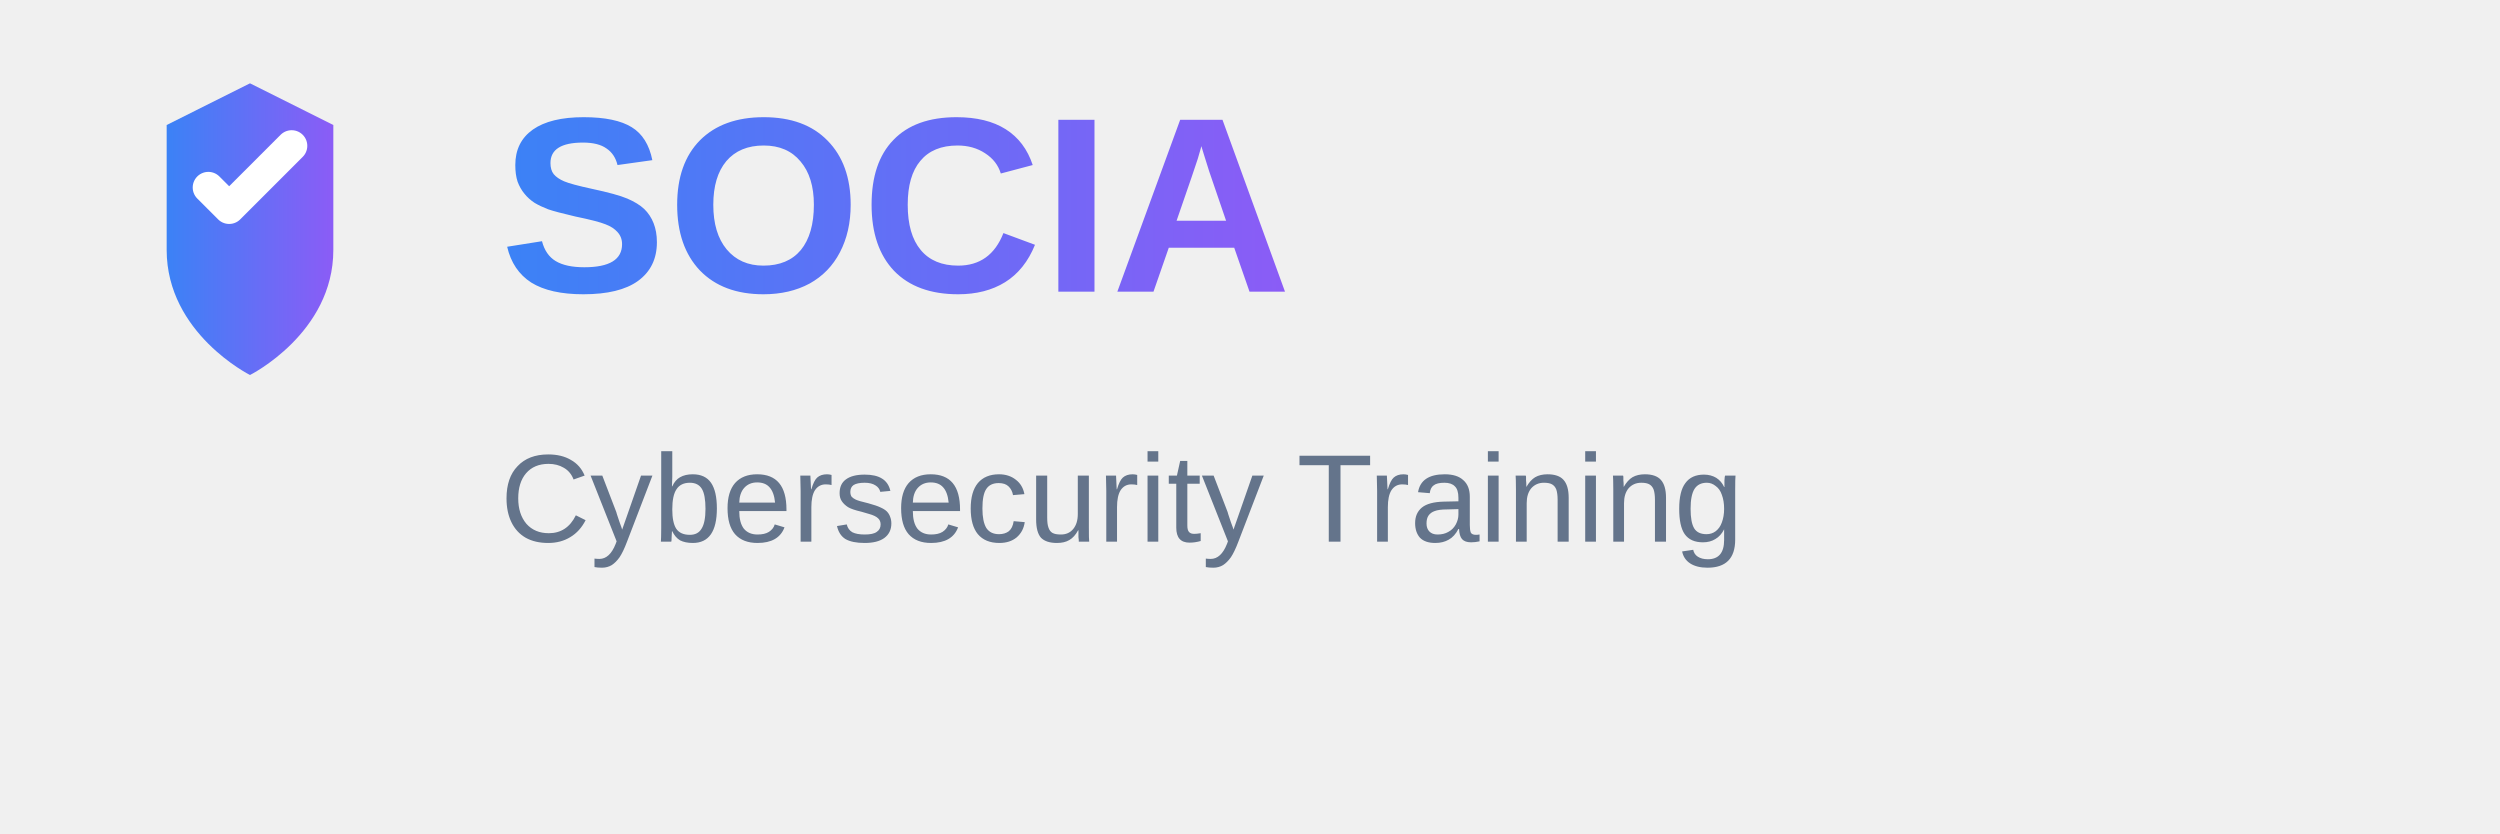
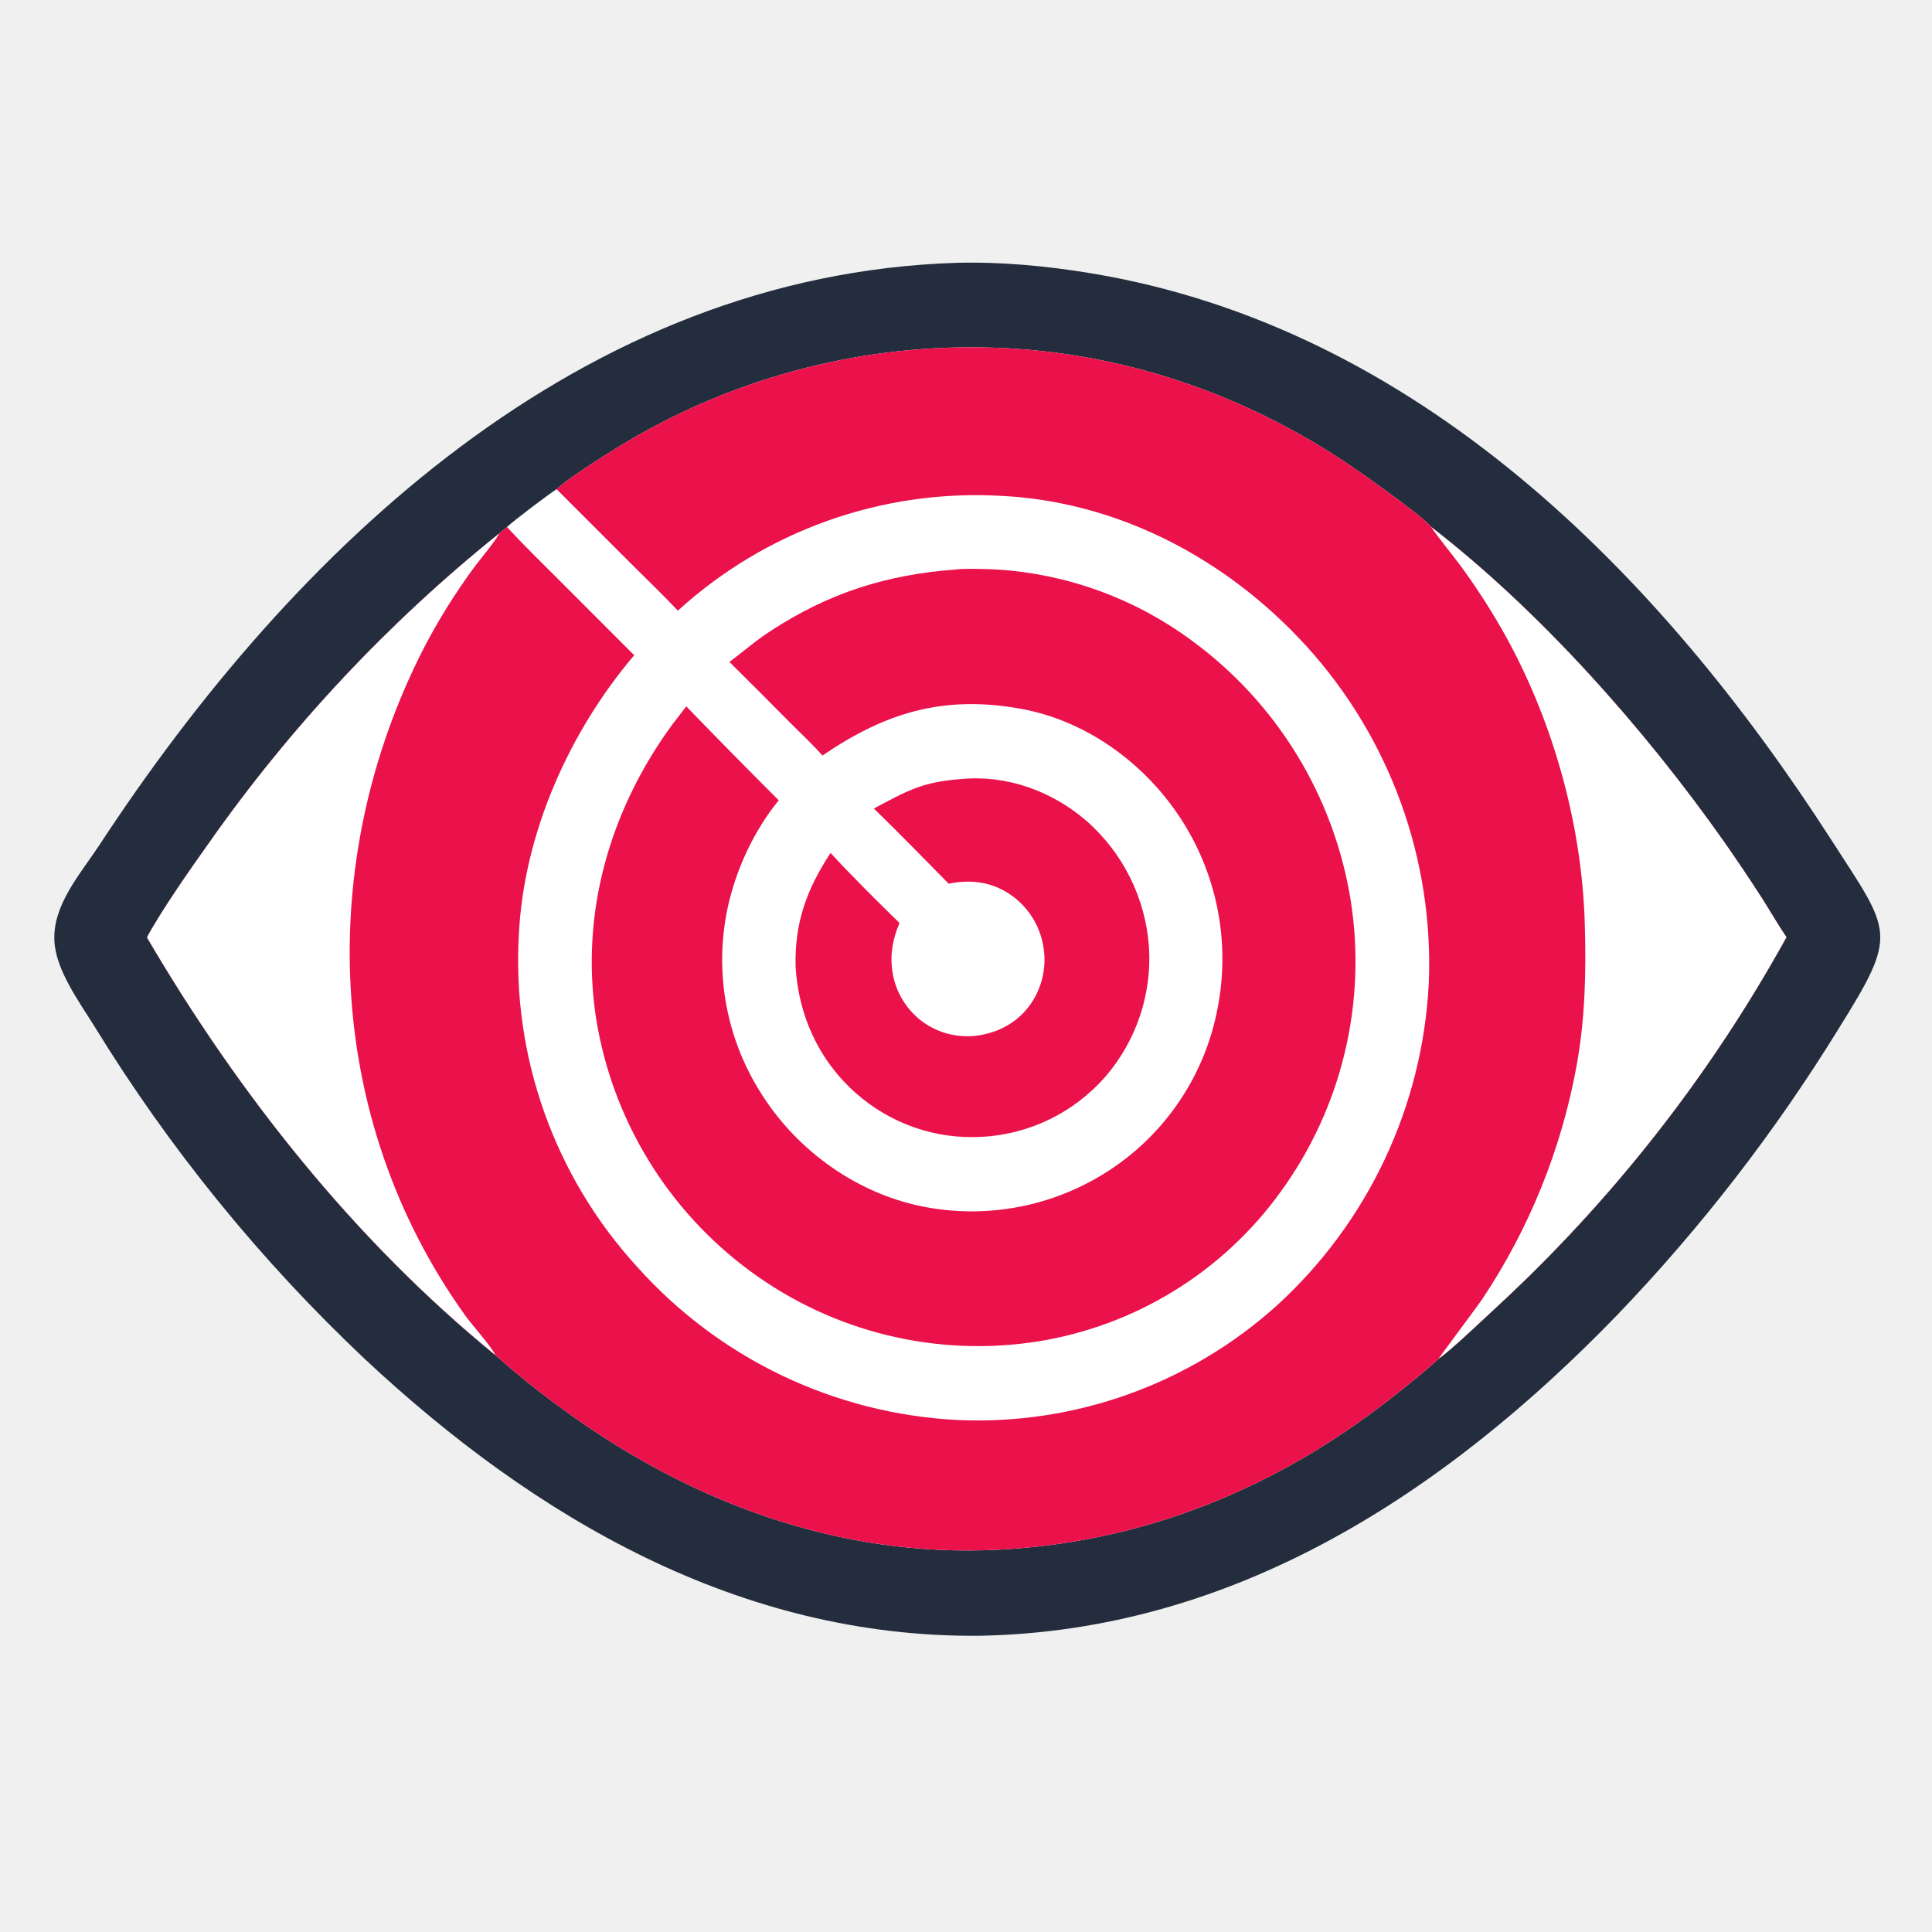
- <svg xmlns="http://www.w3.org/2000/svg" viewBox="0 0 120 40" fill="none">
-   <defs>
-     <linearGradient id="grad" x1="0%" y1="0%" x2="100%" y2="0%">
-       <stop offset="0%" style="stop-color:#3b82f6;stop-opacity:1" />
-       <stop offset="100%" style="stop-color:#8b5cf6;stop-opacity:1" />
-     </linearGradient>
-   </defs>
-   <path d="M8 6L12 4L16 6V12C16 16 12 18 12 18S8 16 8 12V6Z" fill="url(#grad)" stroke="none" />
-   <path d="M10 9L11 10L14 7" stroke="white" stroke-width="1.5" fill="none" stroke-linecap="round" stroke-linejoin="round" />
-   <text x="24" y="14" font-family="Arial, sans-serif" font-size="12" font-weight="bold" fill="url(#grad)">SOCIA</text>
-   <text x="24" y="26" font-family="Arial, sans-serif" font-size="6" fill="#64748b">Cybersecurity Training</text>
+ <svg xmlns="http://www.w3.org/2000/svg" width="100%" height="100%" viewBox="0 0 783 783" version="1.1" xml:space="preserve" style="fill-rule:evenodd;clip-rule:evenodd;stroke-linejoin:round;stroke-miterlimit:2;">
+   <g transform="matrix(1.53007,0,0,1.53007,0,0)">
+     <path d="M253.384,69.613C265.207,69.31 277.326,70.458 288.903,72.37C375.228,86.627 439.573,151.756 485.064,222.453C501.036,247.275 502.952,246.917 486.918,272.624C470.154,299.843 450.54,325.199 428.407,348.266C382.754,395.471 326.818,432.135 259.282,433.276C195.971,433.816 141.738,402.153 96.635,359.977C68.959,333.871 44.86,304.216 24.968,271.784C20.941,265.286 14.843,257.032 14.412,249.314C13.874,239.691 21.303,231.497 26.39,223.737C78.073,144.898 154.116,72.751 253.384,69.613Z" style="fill:rgb(36,45,61);fill-rule:nonzero;" />
+   </g>
+   <g transform="matrix(1.53007,0,0,1.53007,0,0)">
+     <path d="M147.433,129.58C150.196,126.912 159.957,120.715 163.451,118.585C192.563,100.627 226.22,91.407 260.421,92.021C296.852,92.637 331.553,104.738 361.172,125.749C364.106,127.83 377.427,137.246 379.05,139.569C407.91,161.813 435.786,193.323 456.631,222.936C460.136,227.939 463.541,233.013 466.843,238.153C468.897,241.393 471.05,245.119 473.171,248.249C452.966,284.848 427.004,317.959 396.283,346.313C392.948,349.379 384.473,357.498 381.076,359.874C377.286,363.374 372.833,366.901 368.774,370.098C338.373,394.043 303.412,408.448 264.596,410.473C222.095,412.691 182.354,397.817 148.387,372.752C142.433,368.434 136.701,363.817 131.214,358.919C93.893,328.485 63.184,289.674 38.941,248.304C42.505,241.562 50.701,229.812 55.266,223.426C76.912,192.589 102.8,164.96 132.165,141.356C132.316,141.174 134.007,139.821 134.304,139.578C135.891,138.03 145.713,130.612 147.433,129.58Z" style="fill:white;fill-rule:nonzero;" />
+   </g>
+   <g transform="matrix(1.53007,0,0,1.53007,0,0)">
+     <path d="M147.433,129.58C150.196,126.912 159.957,120.715 163.451,118.585C192.563,100.627 226.22,91.407 260.421,92.021C296.852,92.637 331.553,104.738 361.172,125.749C364.106,127.83 377.427,137.246 379.05,139.569C407.91,161.813 435.786,193.323 456.631,222.936C460.136,227.939 463.541,233.013 466.843,238.153C468.897,241.393 471.05,245.119 473.171,248.249C452.966,284.848 427.004,317.959 396.283,346.313C392.948,349.379 384.473,357.498 381.076,359.874C377.286,363.374 372.833,366.901 368.774,370.098C338.373,394.043 303.412,408.448 264.596,410.473C222.095,412.691 182.354,397.817 148.387,372.752C142.433,368.434 136.701,363.817 131.214,358.919C93.893,328.485 63.184,289.674 38.941,248.304C42.505,241.562 50.701,229.812 55.266,223.426C76.912,192.589 102.8,164.96 132.165,141.356C132.316,141.174 134.007,139.821 134.304,139.578C138.385,144.104 143.676,149.216 147.994,153.546L167.985,173.556C150.775,193.836 138.835,220.548 137.448,247.269C135.514,279.744 146.83,311.615 168.81,335.598C190.594,359.956 221.236,374.559 253.876,376.14C284.822,377.462 315.054,366.608 338.093,345.904C362.275,323.901 376.779,293.23 378.443,260.577C379.838,227.652 368.184,195.506 346.013,171.124C325.03,148.101 296.235,132.77 264.836,131.322C233.48,129.623 202.755,140.587 179.557,161.752C175.775,157.726 171.213,153.359 167.274,149.413L147.433,129.58Z" style="fill:rgb(235,17,75);fill-rule:nonzero;" />
+   </g>
+   <g transform="matrix(1.53007,0,0,1.53007,0,0)">
+     <path d="M132.165,141.356C131.905,142.474 126.746,148.696 125.686,150.148C120.642,156.969 116.145,164.178 112.239,171.708C83.31,228.156 85.912,296.387 123.198,348.401C125.213,351.213 129.963,356.384 131.214,358.919C93.893,328.485 63.184,289.674 38.941,248.304C42.505,241.562 50.701,229.812 55.266,223.426C76.912,192.589 102.8,164.96 132.165,141.356Z" style="fill:white;fill-rule:nonzero;" />
+   </g>
+   <g transform="matrix(1.53007,0,0,1.53007,0,0)">
+     <path d="M379.05,139.569C407.91,161.813 435.786,193.323 456.631,222.936C460.136,227.939 463.541,233.013 466.843,238.153C468.897,241.393 471.05,245.119 473.171,248.249C452.966,284.848 427.004,317.959 396.283,346.313C392.948,349.379 384.473,357.498 381.076,359.874C381.16,359.588 391.595,345.644 392.557,344.191C405.028,325.509 413.546,304.474 417.587,282.378C419.89,269.627 420.153,257.353 419.764,244.415C418.96,217.673 410.993,189.69 397.679,166.465C394.382,160.721 390.764,155.166 386.843,149.828C384.335,146.446 381.415,142.981 379.05,139.569Z" style="fill:white;fill-rule:nonzero;" />
+   </g>
+   <g transform="matrix(1.53007,0,0,1.53007,0,0)">
+     <path d="M253.162,150.856C255.368,150.513 262.134,150.721 264.47,150.877C282.866,152.097 300.531,158.545 315.387,169.461C338.099,185.973 353.34,210.812 357.774,238.539C362.059,265.725 355.366,293.5 339.167,315.749C323.858,336.923 300.767,351.151 274.97,355.304C248.11,359.555 220.667,352.867 198.773,336.736C176.887,320.656 162.204,296.611 157.898,269.796C153.588,241.901 161.539,214.469 178.102,191.886L181.779,187.099C189.869,195.468 198.034,203.764 206.274,211.985C199.667,220.042 194.885,230.425 192.708,240.593C189.06,257.86 192.49,275.869 202.231,290.587C211.619,305.023 226.883,315.898 243.792,319.455C261.133,323.075 279.201,319.628 293.991,309.879C308.846,300.109 319.118,284.745 322.469,267.284C326.02,249.487 322.314,231.01 312.175,215.958C302.498,201.596 287.304,190.747 270.178,187.699C249.794,184.071 234.459,188.786 217.835,200.133C215.943,197.86 211.622,193.772 209.367,191.504C204.009,186.085 198.623,180.694 193.209,175.331C197.008,172.507 199.998,169.81 204.099,167.132C219.581,157.018 234.911,152.179 253.162,150.856Z" style="fill:rgb(235,17,75);fill-rule:nonzero;" />
+   </g>
+   <g transform="matrix(1.53007,0,0,1.53007,0,0)">
+     <path d="M254.577,206.354C266.596,205.18 278.606,209.531 287.672,217.342C297.473,225.885 303.472,237.977 304.345,250.949C305.101,263.416 300.965,275.685 292.817,285.15C284.534,294.662 272.756,300.422 260.161,301.118C247.873,301.851 235.8,297.657 226.611,289.466C216.858,280.808 211.533,269.034 210.734,256.101C210.436,244.433 213.672,235.554 219.998,225.917C225.264,231.692 232.633,238.987 238.259,244.481C236.433,248.752 235.697,252.841 236.395,257.492C237.222,262.789 240.123,267.54 244.457,270.697C248.781,273.808 254.163,275.076 259.421,274.223C264.985,273.296 269.784,270.567 273.039,265.891C276.165,261.337 277.335,255.72 276.286,250.296C275.282,244.815 272.108,239.97 267.484,236.86C262.481,233.512 257.065,232.911 251.276,234.066C244.753,227.467 238.13,220.604 231.46,214.165C240.142,209.549 244.202,207.105 254.577,206.354Z" style="fill:rgb(235,17,75);fill-rule:nonzero;" />
+   </g>
</svg>
